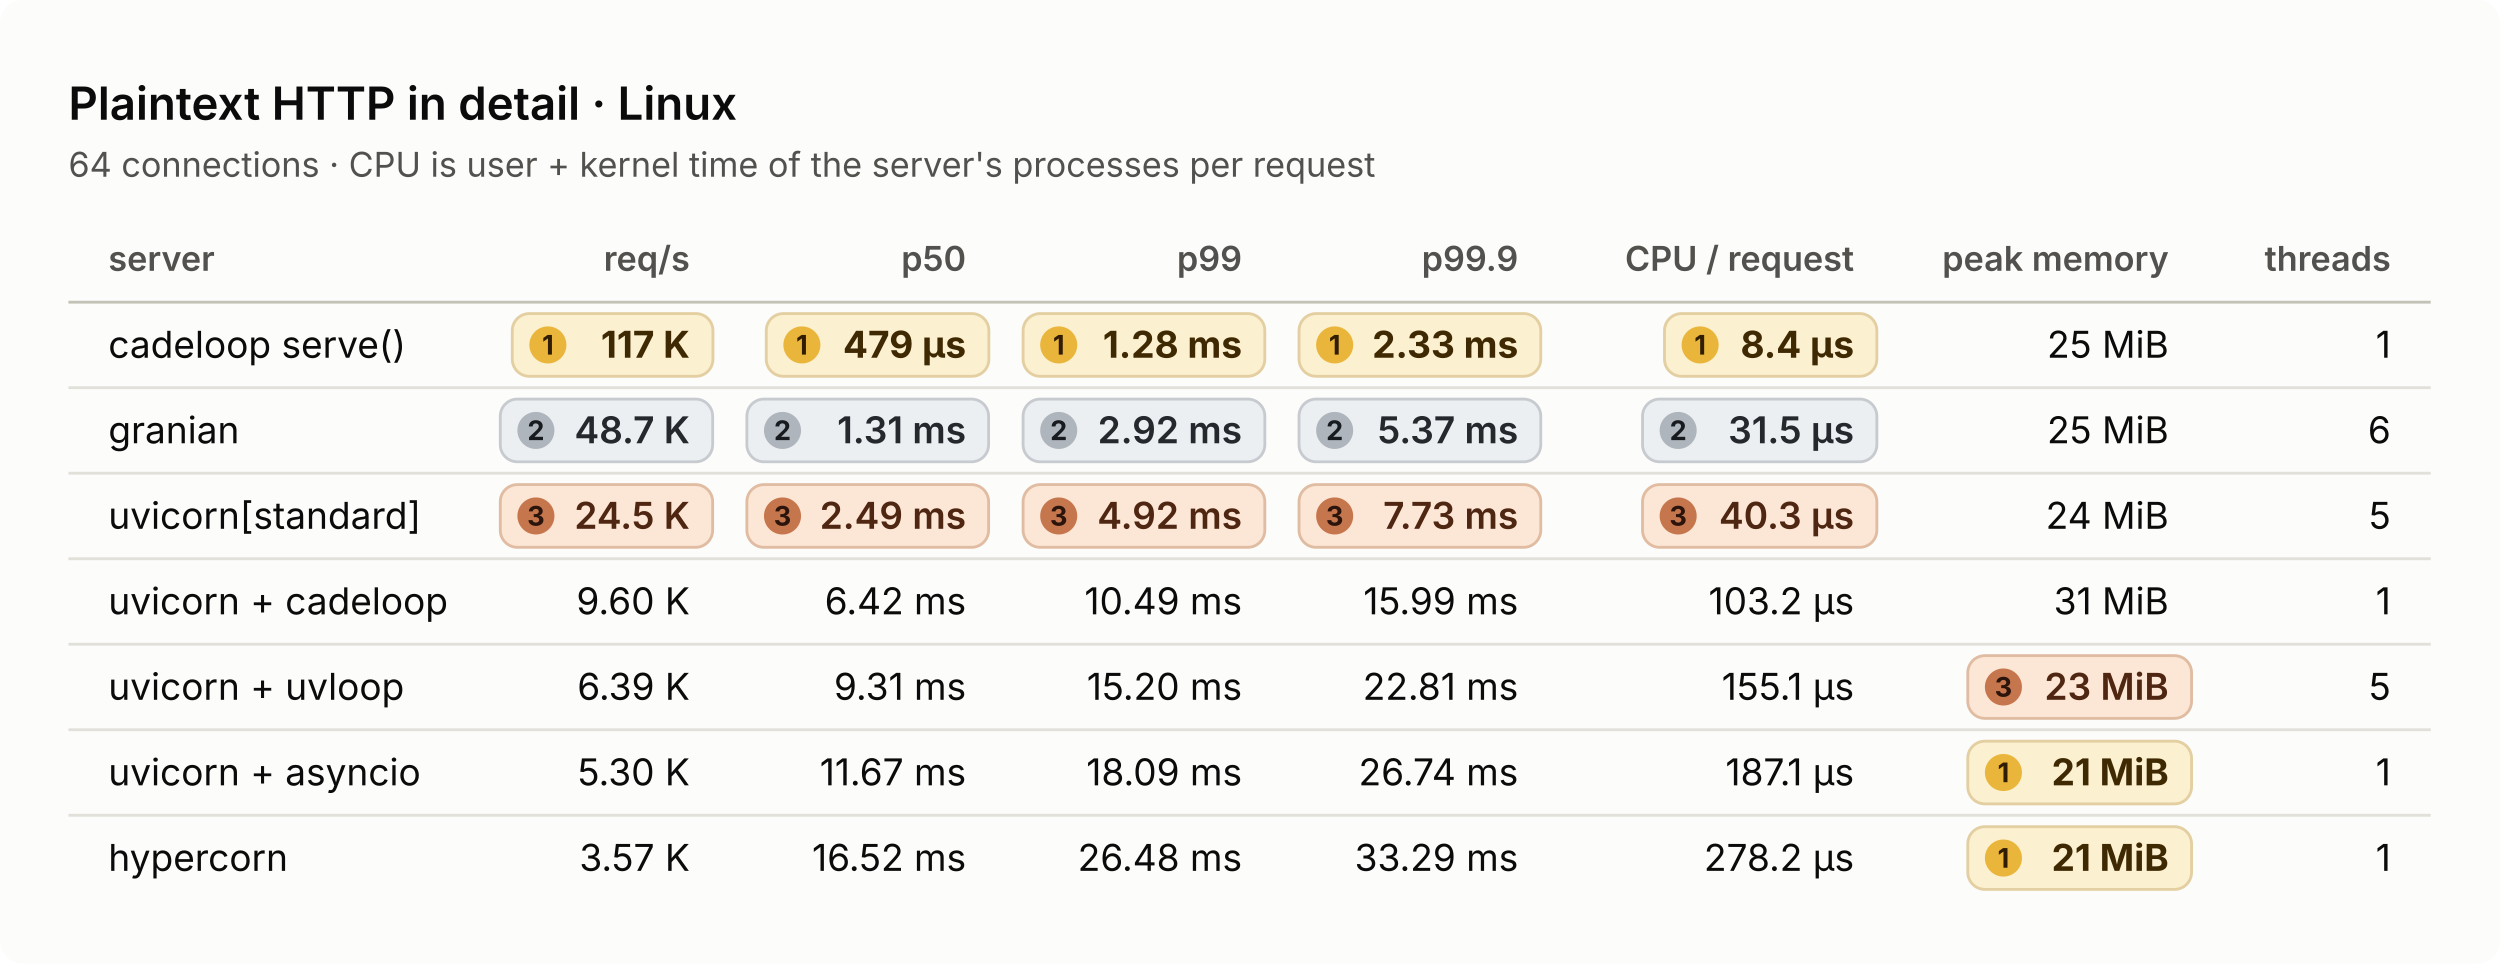
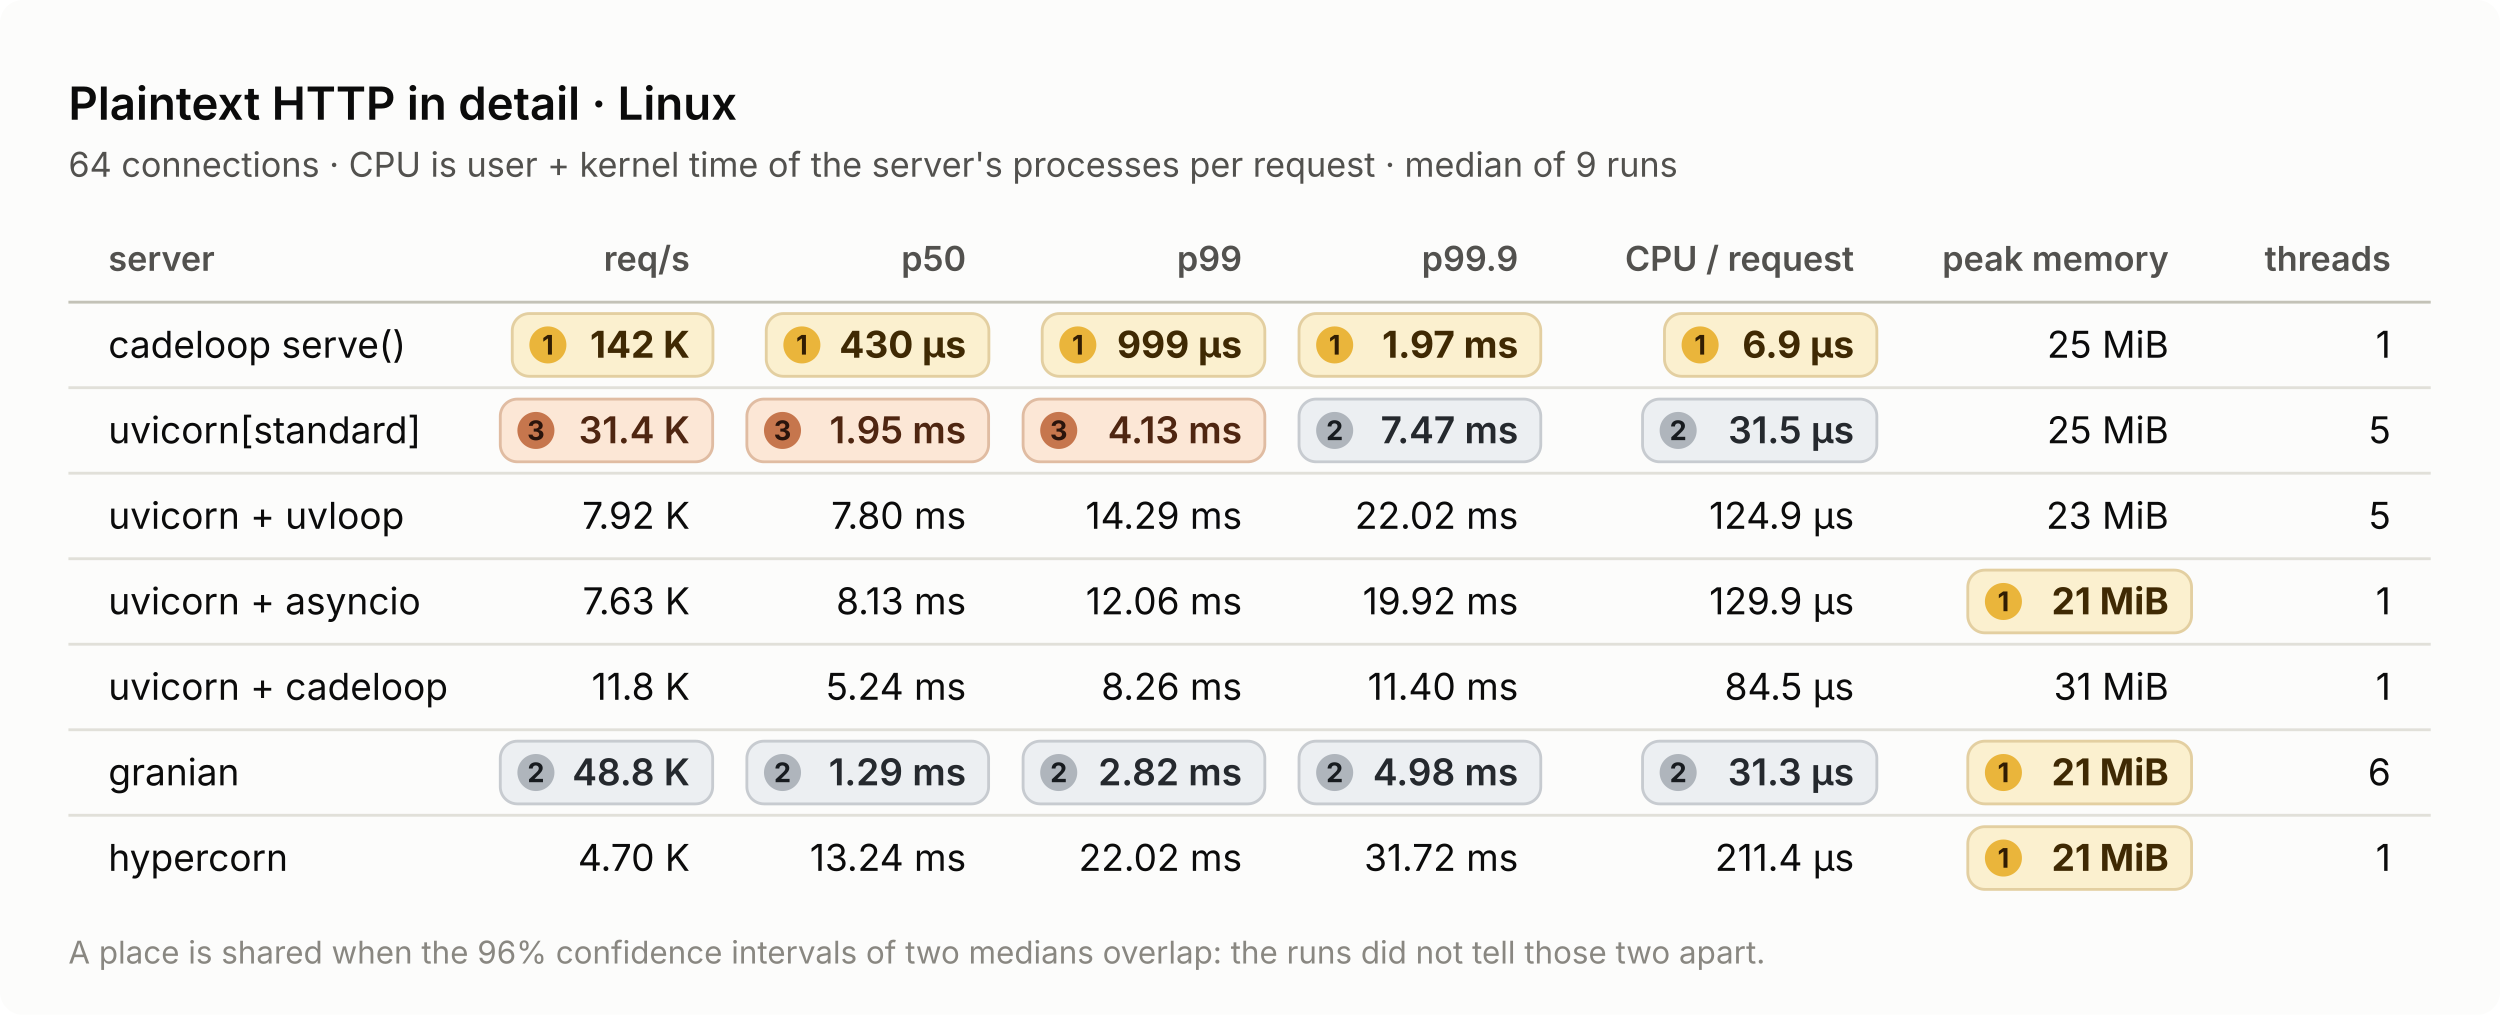
- <svg xmlns="http://www.w3.org/2000/svg" viewBox="0 0 877 338" width="877" height="338" font-family="system-ui, -apple-system, 'Segoe UI', sans-serif">
-   <rect width="877" height="338" fill="#fcfcfb" rx="8" />
+ <svg xmlns="http://www.w3.org/2000/svg" viewBox="0 0 877 356" width="877" height="356" font-family="system-ui, -apple-system, 'Segoe UI', sans-serif">
+   <rect width="877" height="356" fill="#fcfcfb" rx="8" />
  <text x="24" y="42" font-size="16" font-weight="600" fill="#0b0b0b">Plaintext HTTP in detail · Linux</text>
-   <text x="24" y="62" font-size="12" fill="#52514e">64 connections · CPU is user + kernel time of the server's processes per request</text>
+   <text x="24" y="62" font-size="12" fill="#52514e">64 connections · CPU is user + kernel time of the server's processes per request · median of 9 runs</text>
  <text x="38.0" y="95.0" font-size="12" font-weight="600" fill="#52514e">server</text>
  <text x="242.0" y="95.0" font-size="12" font-weight="600" text-anchor="end" fill="#52514e">req/s</text>
  <text x="338.9" y="95.0" font-size="12" font-weight="600" text-anchor="end" fill="#52514e">p50</text>
  <text x="435.7" y="95.0" font-size="12" font-weight="600" text-anchor="end" fill="#52514e">p99</text>
  <text x="532.6" y="95.0" font-size="12" font-weight="600" text-anchor="end" fill="#52514e">p99.9</text>
  <text x="650.4" y="95.0" font-size="12" font-weight="600" text-anchor="end" fill="#52514e">CPU / request</text>
  <text x="760.8" y="95.0" font-size="12" font-weight="600" text-anchor="end" fill="#52514e">peak memory</text>
  <text x="838.7" y="95.0" font-size="12" font-weight="600" text-anchor="end" fill="#52514e">threads</text>
  <line x1="24" y1="106.0" x2="852.7" y2="106.0" stroke="#c3c2b7" stroke-width="1" />
  <text x="38.0" y="125.5" font-size="13" fill="#0b0b0b">cadeloop serve()</text>
  <rect x="179.7" y="110.0" width="70.4" height="22" rx="6" fill="#fbf0cf" stroke="#e3cfa1" stroke-width="1" />
  <circle cx="192.2" cy="121.0" r="6.5" fill="#eab53b" />
  <text x="192.2" y="124.4" font-size="9.5" font-weight="700" text-anchor="middle" fill="#311d03">1</text>
-   <text x="242.0" y="125.5" font-size="13" text-anchor="end" font-weight="700" fill="#3f2903">117 K</text>
+   <text x="242.0" y="125.5" font-size="13" text-anchor="end" font-weight="700" fill="#3f2903">142 K</text>
  <rect x="268.8" y="110.0" width="78.1" height="22" rx="6" fill="#fbf0cf" stroke="#e3cfa1" stroke-width="1" />
  <circle cx="281.3" cy="121.0" r="6.5" fill="#eab53b" />
  <text x="281.3" y="124.4" font-size="9.5" font-weight="700" text-anchor="middle" fill="#311d03">1</text>
-   <text x="338.9" y="125.5" font-size="13" text-anchor="end" font-weight="700" fill="#3f2903">479 µs</text>
-   <rect x="358.9" y="110.0" width="84.8" height="22" rx="6" fill="#fbf0cf" stroke="#e3cfa1" stroke-width="1" />
-   <circle cx="371.4" cy="121.0" r="6.5" fill="#eab53b" />
-   <text x="371.4" y="124.4" font-size="9.5" font-weight="700" text-anchor="middle" fill="#311d03">1</text>
-   <text x="435.7" y="125.5" font-size="13" text-anchor="end" font-weight="700" fill="#3f2903">1.28 ms</text>
+   <text x="338.9" y="125.5" font-size="13" text-anchor="end" font-weight="700" fill="#3f2903">430 µs</text>
+   <rect x="365.6" y="110.0" width="78.1" height="22" rx="6" fill="#fbf0cf" stroke="#e3cfa1" stroke-width="1" />
+   <circle cx="378.1" cy="121.0" r="6.5" fill="#eab53b" />
+   <text x="378.1" y="124.4" font-size="9.5" font-weight="700" text-anchor="middle" fill="#311d03">1</text>
+   <text x="435.7" y="125.5" font-size="13" text-anchor="end" font-weight="700" fill="#3f2903">999 µs</text>
  <rect x="455.7" y="110.0" width="84.8" height="22" rx="6" fill="#fbf0cf" stroke="#e3cfa1" stroke-width="1" />
  <circle cx="468.2" cy="121.0" r="6.5" fill="#eab53b" />
  <text x="468.2" y="124.4" font-size="9.5" font-weight="700" text-anchor="middle" fill="#311d03">1</text>
-   <text x="532.6" y="125.5" font-size="13" text-anchor="end" font-weight="700" fill="#3f2903">2.33 ms</text>
+   <text x="532.6" y="125.5" font-size="13" text-anchor="end" font-weight="700" fill="#3f2903">1.97 ms</text>
  <rect x="583.9" y="110.0" width="74.5" height="22" rx="6" fill="#fbf0cf" stroke="#e3cfa1" stroke-width="1" />
  <circle cx="596.4" cy="121.0" r="6.5" fill="#eab53b" />
  <text x="596.4" y="124.4" font-size="9.5" font-weight="700" text-anchor="middle" fill="#311d03">1</text>
-   <text x="650.4" y="125.5" font-size="13" text-anchor="end" font-weight="700" fill="#3f2903">8.4 µs</text>
+   <text x="650.4" y="125.5" font-size="13" text-anchor="end" font-weight="700" fill="#3f2903">6.9 µs</text>
  <text x="760.8" y="125.5" font-size="13" text-anchor="end" fill="#0b0b0b">25 MiB</text>
  <text x="838.7" y="125.5" font-size="13" text-anchor="end" fill="#0b0b0b">1</text>
  <line x1="24" y1="136.0" x2="852.7" y2="136.0" stroke="#e1e0d9" stroke-width="1" />
-   <text x="38.0" y="155.5" font-size="13" fill="#0b0b0b">granian</text>
-   <rect x="175.5" y="140.0" width="74.5" height="22" rx="6" fill="#eceff2" stroke="#c7cbd0" stroke-width="1" />
-   <circle cx="188.0" cy="151.0" r="6.5" fill="#afb5bc" />
-   <text x="188.0" y="154.4" font-size="9.5" font-weight="700" text-anchor="middle" fill="#171b1f">2</text>
-   <text x="242.0" y="155.5" font-size="13" text-anchor="end" font-weight="600" fill="#25292e">48.7 K</text>
-   <rect x="262.0" y="140.0" width="84.8" height="22" rx="6" fill="#eceff2" stroke="#c7cbd0" stroke-width="1" />
-   <circle cx="274.5" cy="151.0" r="6.5" fill="#afb5bc" />
-   <text x="274.5" y="154.4" font-size="9.5" font-weight="700" text-anchor="middle" fill="#171b1f">2</text>
-   <text x="338.9" y="155.5" font-size="13" text-anchor="end" font-weight="600" fill="#25292e">1.31 ms</text>
-   <rect x="358.9" y="140.0" width="84.8" height="22" rx="6" fill="#eceff2" stroke="#c7cbd0" stroke-width="1" />
-   <circle cx="371.4" cy="151.0" r="6.5" fill="#afb5bc" />
-   <text x="371.4" y="154.4" font-size="9.5" font-weight="700" text-anchor="middle" fill="#171b1f">2</text>
-   <text x="435.7" y="155.5" font-size="13" text-anchor="end" font-weight="600" fill="#25292e">2.92 ms</text>
+   <text x="38.0" y="155.5" font-size="13" fill="#0b0b0b">uvicorn[standard]</text>
+   <rect x="175.5" y="140.0" width="74.5" height="22" rx="6" fill="#fce7d6" stroke="#e0bca2" stroke-width="1" />
+   <circle cx="188.0" cy="151.0" r="6.5" fill="#c6764d" />
+   <text x="188.0" y="154.4" font-size="9.5" font-weight="700" text-anchor="middle" fill="#2a140c">3</text>
+   <text x="242.0" y="155.5" font-size="13" text-anchor="end" font-weight="600" fill="#4f2611">31.4 K</text>
+   <rect x="262.0" y="140.0" width="84.8" height="22" rx="6" fill="#fce7d6" stroke="#e0bca2" stroke-width="1" />
+   <circle cx="274.5" cy="151.0" r="6.5" fill="#c6764d" />
+   <text x="274.5" y="154.4" font-size="9.5" font-weight="700" text-anchor="middle" fill="#2a140c">3</text>
+   <text x="338.9" y="155.5" font-size="13" text-anchor="end" font-weight="600" fill="#4f2611">1.95 ms</text>
+   <rect x="358.9" y="140.0" width="84.8" height="22" rx="6" fill="#fce7d6" stroke="#e0bca2" stroke-width="1" />
+   <circle cx="371.4" cy="151.0" r="6.5" fill="#c6764d" />
+   <text x="371.4" y="154.4" font-size="9.5" font-weight="700" text-anchor="middle" fill="#2a140c">3</text>
+   <text x="435.7" y="155.5" font-size="13" text-anchor="end" font-weight="600" fill="#4f2611">4.13 ms</text>
  <rect x="455.7" y="140.0" width="84.8" height="22" rx="6" fill="#eceff2" stroke="#c7cbd0" stroke-width="1" />
  <circle cx="468.2" cy="151.0" r="6.5" fill="#afb5bc" />
  <text x="468.2" y="154.4" font-size="9.5" font-weight="700" text-anchor="middle" fill="#171b1f">2</text>
-   <text x="532.6" y="155.5" font-size="13" text-anchor="end" font-weight="600" fill="#25292e">5.37 ms</text>
+   <text x="532.6" y="155.5" font-size="13" text-anchor="end" font-weight="600" fill="#25292e">7.47 ms</text>
  <rect x="576.2" y="140.0" width="82.2" height="22" rx="6" fill="#eceff2" stroke="#c7cbd0" stroke-width="1" />
  <circle cx="588.7" cy="151.0" r="6.5" fill="#afb5bc" />
  <text x="588.7" y="154.4" font-size="9.5" font-weight="700" text-anchor="middle" fill="#171b1f">2</text>
  <text x="650.4" y="155.5" font-size="13" text-anchor="end" font-weight="600" fill="#25292e">31.5 µs</text>
  <text x="760.8" y="155.5" font-size="13" text-anchor="end" fill="#0b0b0b">25 MiB</text>
-   <text x="838.7" y="155.5" font-size="13" text-anchor="end" fill="#0b0b0b">6</text>
+   <text x="838.7" y="155.5" font-size="13" text-anchor="end" fill="#0b0b0b">5</text>
  <line x1="24" y1="166.0" x2="852.7" y2="166.0" stroke="#e1e0d9" stroke-width="1" />
-   <text x="38.0" y="185.5" font-size="13" fill="#0b0b0b">uvicorn[standard]</text>
-   <rect x="175.5" y="170.0" width="74.5" height="22" rx="6" fill="#fce7d6" stroke="#e0bca2" stroke-width="1" />
-   <circle cx="188.0" cy="181.0" r="6.5" fill="#c6764d" />
-   <text x="188.0" y="184.4" font-size="9.5" font-weight="700" text-anchor="middle" fill="#2a140c">3</text>
-   <text x="242.0" y="185.5" font-size="13" text-anchor="end" font-weight="600" fill="#4f2611">24.5 K</text>
-   <rect x="262.0" y="170.0" width="84.8" height="22" rx="6" fill="#fce7d6" stroke="#e0bca2" stroke-width="1" />
-   <circle cx="274.5" cy="181.0" r="6.5" fill="#c6764d" />
-   <text x="274.5" y="184.4" font-size="9.5" font-weight="700" text-anchor="middle" fill="#2a140c">3</text>
-   <text x="338.9" y="185.5" font-size="13" text-anchor="end" font-weight="600" fill="#4f2611">2.49 ms</text>
-   <rect x="358.9" y="170.0" width="84.8" height="22" rx="6" fill="#fce7d6" stroke="#e0bca2" stroke-width="1" />
-   <circle cx="371.4" cy="181.0" r="6.5" fill="#c6764d" />
-   <text x="371.4" y="184.4" font-size="9.5" font-weight="700" text-anchor="middle" fill="#2a140c">3</text>
-   <text x="435.7" y="185.5" font-size="13" text-anchor="end" font-weight="600" fill="#4f2611">4.92 ms</text>
-   <rect x="455.7" y="170.0" width="84.8" height="22" rx="6" fill="#fce7d6" stroke="#e0bca2" stroke-width="1" />
-   <circle cx="468.2" cy="181.0" r="6.5" fill="#c6764d" />
-   <text x="468.2" y="184.4" font-size="9.5" font-weight="700" text-anchor="middle" fill="#2a140c">3</text>
-   <text x="532.6" y="185.5" font-size="13" text-anchor="end" font-weight="600" fill="#4f2611">7.73 ms</text>
-   <rect x="576.2" y="170.0" width="82.2" height="22" rx="6" fill="#fce7d6" stroke="#e0bca2" stroke-width="1" />
-   <circle cx="588.7" cy="181.0" r="6.5" fill="#c6764d" />
-   <text x="588.7" y="184.4" font-size="9.5" font-weight="700" text-anchor="middle" fill="#2a140c">3</text>
-   <text x="650.4" y="185.5" font-size="13" text-anchor="end" font-weight="600" fill="#4f2611">40.3 µs</text>
-   <text x="760.8" y="185.5" font-size="13" text-anchor="end" fill="#0b0b0b">24 MiB</text>
+   <text x="38.0" y="185.5" font-size="13" fill="#0b0b0b">uvicorn + uvloop</text>
+   <text x="242.0" y="185.5" font-size="13" text-anchor="end" fill="#0b0b0b">7.92 K</text>
+   <text x="338.9" y="185.5" font-size="13" text-anchor="end" fill="#0b0b0b">7.80 ms</text>
+   <text x="435.7" y="185.5" font-size="13" text-anchor="end" fill="#0b0b0b">14.29 ms</text>
+   <text x="532.6" y="185.5" font-size="13" text-anchor="end" fill="#0b0b0b">22.02 ms</text>
+   <text x="650.4" y="185.5" font-size="13" text-anchor="end" fill="#0b0b0b">124.9 µs</text>
+   <text x="760.8" y="185.5" font-size="13" text-anchor="end" fill="#0b0b0b">23 MiB</text>
  <text x="838.7" y="185.5" font-size="13" text-anchor="end" fill="#0b0b0b">5</text>
  <line x1="24" y1="196.0" x2="852.7" y2="196.0" stroke="#e1e0d9" stroke-width="1" />
-   <text x="38.0" y="215.5" font-size="13" fill="#0b0b0b">uvicorn + cadeloop</text>
-   <text x="242.0" y="215.5" font-size="13" text-anchor="end" fill="#0b0b0b">9.60 K</text>
-   <text x="338.9" y="215.5" font-size="13" text-anchor="end" fill="#0b0b0b">6.42 ms</text>
-   <text x="435.7" y="215.5" font-size="13" text-anchor="end" fill="#0b0b0b">10.49 ms</text>
-   <text x="532.6" y="215.5" font-size="13" text-anchor="end" fill="#0b0b0b">15.99 ms</text>
-   <text x="650.4" y="215.5" font-size="13" text-anchor="end" fill="#0b0b0b">103.2 µs</text>
-   <text x="760.8" y="215.5" font-size="13" text-anchor="end" fill="#0b0b0b">31 MiB</text>
+   <text x="38.0" y="215.5" font-size="13" fill="#0b0b0b">uvicorn + asyncio</text>
+   <text x="242.0" y="215.5" font-size="13" text-anchor="end" fill="#0b0b0b">7.63 K</text>
+   <text x="338.9" y="215.5" font-size="13" text-anchor="end" fill="#0b0b0b">8.13 ms</text>
+   <text x="435.7" y="215.5" font-size="13" text-anchor="end" fill="#0b0b0b">12.06 ms</text>
+   <text x="532.6" y="215.5" font-size="13" text-anchor="end" fill="#0b0b0b">19.92 ms</text>
+   <text x="650.4" y="215.5" font-size="13" text-anchor="end" fill="#0b0b0b">129.9 µs</text>
+   <rect x="690.3" y="200.0" width="78.5" height="22" rx="6" fill="#fbf0cf" stroke="#e3cfa1" stroke-width="1" />
+   <circle cx="702.8" cy="211.0" r="6.5" fill="#eab53b" />
+   <text x="702.8" y="214.4" font-size="9.5" font-weight="700" text-anchor="middle" fill="#311d03">1</text>
+   <text x="760.8" y="215.5" font-size="13" text-anchor="end" font-weight="700" fill="#3f2903">21 MiB</text>
  <text x="838.7" y="215.5" font-size="13" text-anchor="end" fill="#0b0b0b">1</text>
  <line x1="24" y1="226.0" x2="852.7" y2="226.0" stroke="#e1e0d9" stroke-width="1" />
-   <text x="38.0" y="245.5" font-size="13" fill="#0b0b0b">uvicorn + uvloop</text>
-   <text x="242.0" y="245.5" font-size="13" text-anchor="end" fill="#0b0b0b">6.39 K</text>
-   <text x="338.9" y="245.5" font-size="13" text-anchor="end" fill="#0b0b0b">9.31 ms</text>
-   <text x="435.7" y="245.5" font-size="13" text-anchor="end" fill="#0b0b0b">15.20 ms</text>
-   <text x="532.6" y="245.5" font-size="13" text-anchor="end" fill="#0b0b0b">22.81 ms</text>
-   <text x="650.4" y="245.5" font-size="13" text-anchor="end" fill="#0b0b0b">155.1 µs</text>
-   <rect x="690.3" y="230.0" width="78.5" height="22" rx="6" fill="#fce7d6" stroke="#e0bca2" stroke-width="1" />
-   <circle cx="702.8" cy="241.0" r="6.5" fill="#c6764d" />
-   <text x="702.8" y="244.4" font-size="9.5" font-weight="700" text-anchor="middle" fill="#2a140c">3</text>
-   <text x="760.8" y="245.5" font-size="13" text-anchor="end" font-weight="600" fill="#4f2611">23 MiB</text>
-   <text x="838.7" y="245.5" font-size="13" text-anchor="end" fill="#0b0b0b">5</text>
+   <text x="38.0" y="245.5" font-size="13" fill="#0b0b0b">uvicorn + cadeloop</text>
+   <text x="242.0" y="245.5" font-size="13" text-anchor="end" fill="#0b0b0b">11.8 K</text>
+   <text x="338.9" y="245.5" font-size="13" text-anchor="end" fill="#0b0b0b">5.24 ms</text>
+   <text x="435.7" y="245.5" font-size="13" text-anchor="end" fill="#0b0b0b">8.26 ms</text>
+   <text x="532.6" y="245.5" font-size="13" text-anchor="end" fill="#0b0b0b">11.40 ms</text>
+   <text x="650.4" y="245.5" font-size="13" text-anchor="end" fill="#0b0b0b">84.5 µs</text>
+   <text x="760.8" y="245.5" font-size="13" text-anchor="end" fill="#0b0b0b">31 MiB</text>
+   <text x="838.7" y="245.5" font-size="13" text-anchor="end" fill="#0b0b0b">1</text>
  <line x1="24" y1="256.0" x2="852.7" y2="256.0" stroke="#e1e0d9" stroke-width="1" />
-   <text x="38.0" y="275.5" font-size="13" fill="#0b0b0b">uvicorn + asyncio</text>
-   <text x="242.0" y="275.5" font-size="13" text-anchor="end" fill="#0b0b0b">5.30 K</text>
-   <text x="338.9" y="275.5" font-size="13" text-anchor="end" fill="#0b0b0b">11.67 ms</text>
-   <text x="435.7" y="275.5" font-size="13" text-anchor="end" fill="#0b0b0b">18.09 ms</text>
-   <text x="532.6" y="275.5" font-size="13" text-anchor="end" fill="#0b0b0b">26.74 ms</text>
-   <text x="650.4" y="275.5" font-size="13" text-anchor="end" fill="#0b0b0b">187.1 µs</text>
+   <text x="38.0" y="275.5" font-size="13" fill="#0b0b0b">granian</text>
+   <rect x="175.5" y="260.0" width="74.5" height="22" rx="6" fill="#eceff2" stroke="#c7cbd0" stroke-width="1" />
+   <circle cx="188.0" cy="271.0" r="6.5" fill="#afb5bc" />
+   <text x="188.0" y="274.4" font-size="9.5" font-weight="700" text-anchor="middle" fill="#171b1f">2</text>
+   <text x="242.0" y="275.5" font-size="13" text-anchor="end" font-weight="600" fill="#25292e">48.8 K</text>
+   <rect x="262.0" y="260.0" width="84.8" height="22" rx="6" fill="#eceff2" stroke="#c7cbd0" stroke-width="1" />
+   <circle cx="274.5" cy="271.0" r="6.5" fill="#afb5bc" />
+   <text x="274.5" y="274.4" font-size="9.5" font-weight="700" text-anchor="middle" fill="#171b1f">2</text>
+   <text x="338.9" y="275.5" font-size="13" text-anchor="end" font-weight="600" fill="#25292e">1.29 ms</text>
+   <rect x="358.9" y="260.0" width="84.8" height="22" rx="6" fill="#eceff2" stroke="#c7cbd0" stroke-width="1" />
+   <circle cx="371.4" cy="271.0" r="6.5" fill="#afb5bc" />
+   <text x="371.4" y="274.4" font-size="9.5" font-weight="700" text-anchor="middle" fill="#171b1f">2</text>
+   <text x="435.7" y="275.5" font-size="13" text-anchor="end" font-weight="600" fill="#25292e">2.82 ms</text>
+   <rect x="455.7" y="260.0" width="84.8" height="22" rx="6" fill="#eceff2" stroke="#c7cbd0" stroke-width="1" />
+   <circle cx="468.2" cy="271.0" r="6.5" fill="#afb5bc" />
+   <text x="468.2" y="274.4" font-size="9.5" font-weight="700" text-anchor="middle" fill="#171b1f">2</text>
+   <text x="532.6" y="275.5" font-size="13" text-anchor="end" font-weight="600" fill="#25292e">4.98 ms</text>
+   <rect x="576.2" y="260.0" width="82.2" height="22" rx="6" fill="#eceff2" stroke="#c7cbd0" stroke-width="1" />
+   <circle cx="588.7" cy="271.0" r="6.5" fill="#afb5bc" />
+   <text x="588.7" y="274.4" font-size="9.5" font-weight="700" text-anchor="middle" fill="#171b1f">2</text>
+   <text x="650.4" y="275.5" font-size="13" text-anchor="end" font-weight="600" fill="#25292e">31.3 µs</text>
  <rect x="690.3" y="260.0" width="78.5" height="22" rx="6" fill="#fbf0cf" stroke="#e3cfa1" stroke-width="1" />
  <circle cx="702.8" cy="271.0" r="6.5" fill="#eab53b" />
  <text x="702.8" y="274.4" font-size="9.5" font-weight="700" text-anchor="middle" fill="#311d03">1</text>
  <text x="760.8" y="275.5" font-size="13" text-anchor="end" font-weight="700" fill="#3f2903">21 MiB</text>
-   <text x="838.7" y="275.5" font-size="13" text-anchor="end" fill="#0b0b0b">1</text>
+   <text x="838.7" y="275.5" font-size="13" text-anchor="end" fill="#0b0b0b">6</text>
  <line x1="24" y1="286.0" x2="852.7" y2="286.0" stroke="#e1e0d9" stroke-width="1" />
  <text x="38.0" y="305.5" font-size="13" fill="#0b0b0b">hypercorn</text>
-   <text x="242.0" y="305.5" font-size="13" text-anchor="end" fill="#0b0b0b">3.57 K</text>
-   <text x="338.9" y="305.5" font-size="13" text-anchor="end" fill="#0b0b0b">16.52 ms</text>
-   <text x="435.7" y="305.5" font-size="13" text-anchor="end" fill="#0b0b0b">26.48 ms</text>
-   <text x="532.6" y="305.5" font-size="13" text-anchor="end" fill="#0b0b0b">33.29 ms</text>
-   <text x="650.4" y="305.5" font-size="13" text-anchor="end" fill="#0b0b0b">278.2 µs</text>
+   <text x="242.0" y="305.5" font-size="13" text-anchor="end" fill="#0b0b0b">4.70 K</text>
+   <text x="338.9" y="305.5" font-size="13" text-anchor="end" fill="#0b0b0b">13.24 ms</text>
+   <text x="435.7" y="305.5" font-size="13" text-anchor="end" fill="#0b0b0b">22.02 ms</text>
+   <text x="532.6" y="305.5" font-size="13" text-anchor="end" fill="#0b0b0b">31.72 ms</text>
+   <text x="650.4" y="305.5" font-size="13" text-anchor="end" fill="#0b0b0b">211.4 µs</text>
  <rect x="690.3" y="290.0" width="78.5" height="22" rx="6" fill="#fbf0cf" stroke="#e3cfa1" stroke-width="1" />
  <circle cx="702.8" cy="301.0" r="6.5" fill="#eab53b" />
  <text x="702.8" y="304.4" font-size="9.5" font-weight="700" text-anchor="middle" fill="#311d03">1</text>
  <text x="760.8" y="305.5" font-size="13" text-anchor="end" font-weight="700" fill="#3f2903">21 MiB</text>
  <text x="838.7" y="305.5" font-size="13" text-anchor="end" fill="#0b0b0b">1</text>
+   <text x="24" y="338.0" font-size="11" fill="#898781">A place is shared when the 96% confidence intervals of two medians overlap: the runs did not tell those two apart.</text>
</svg>
